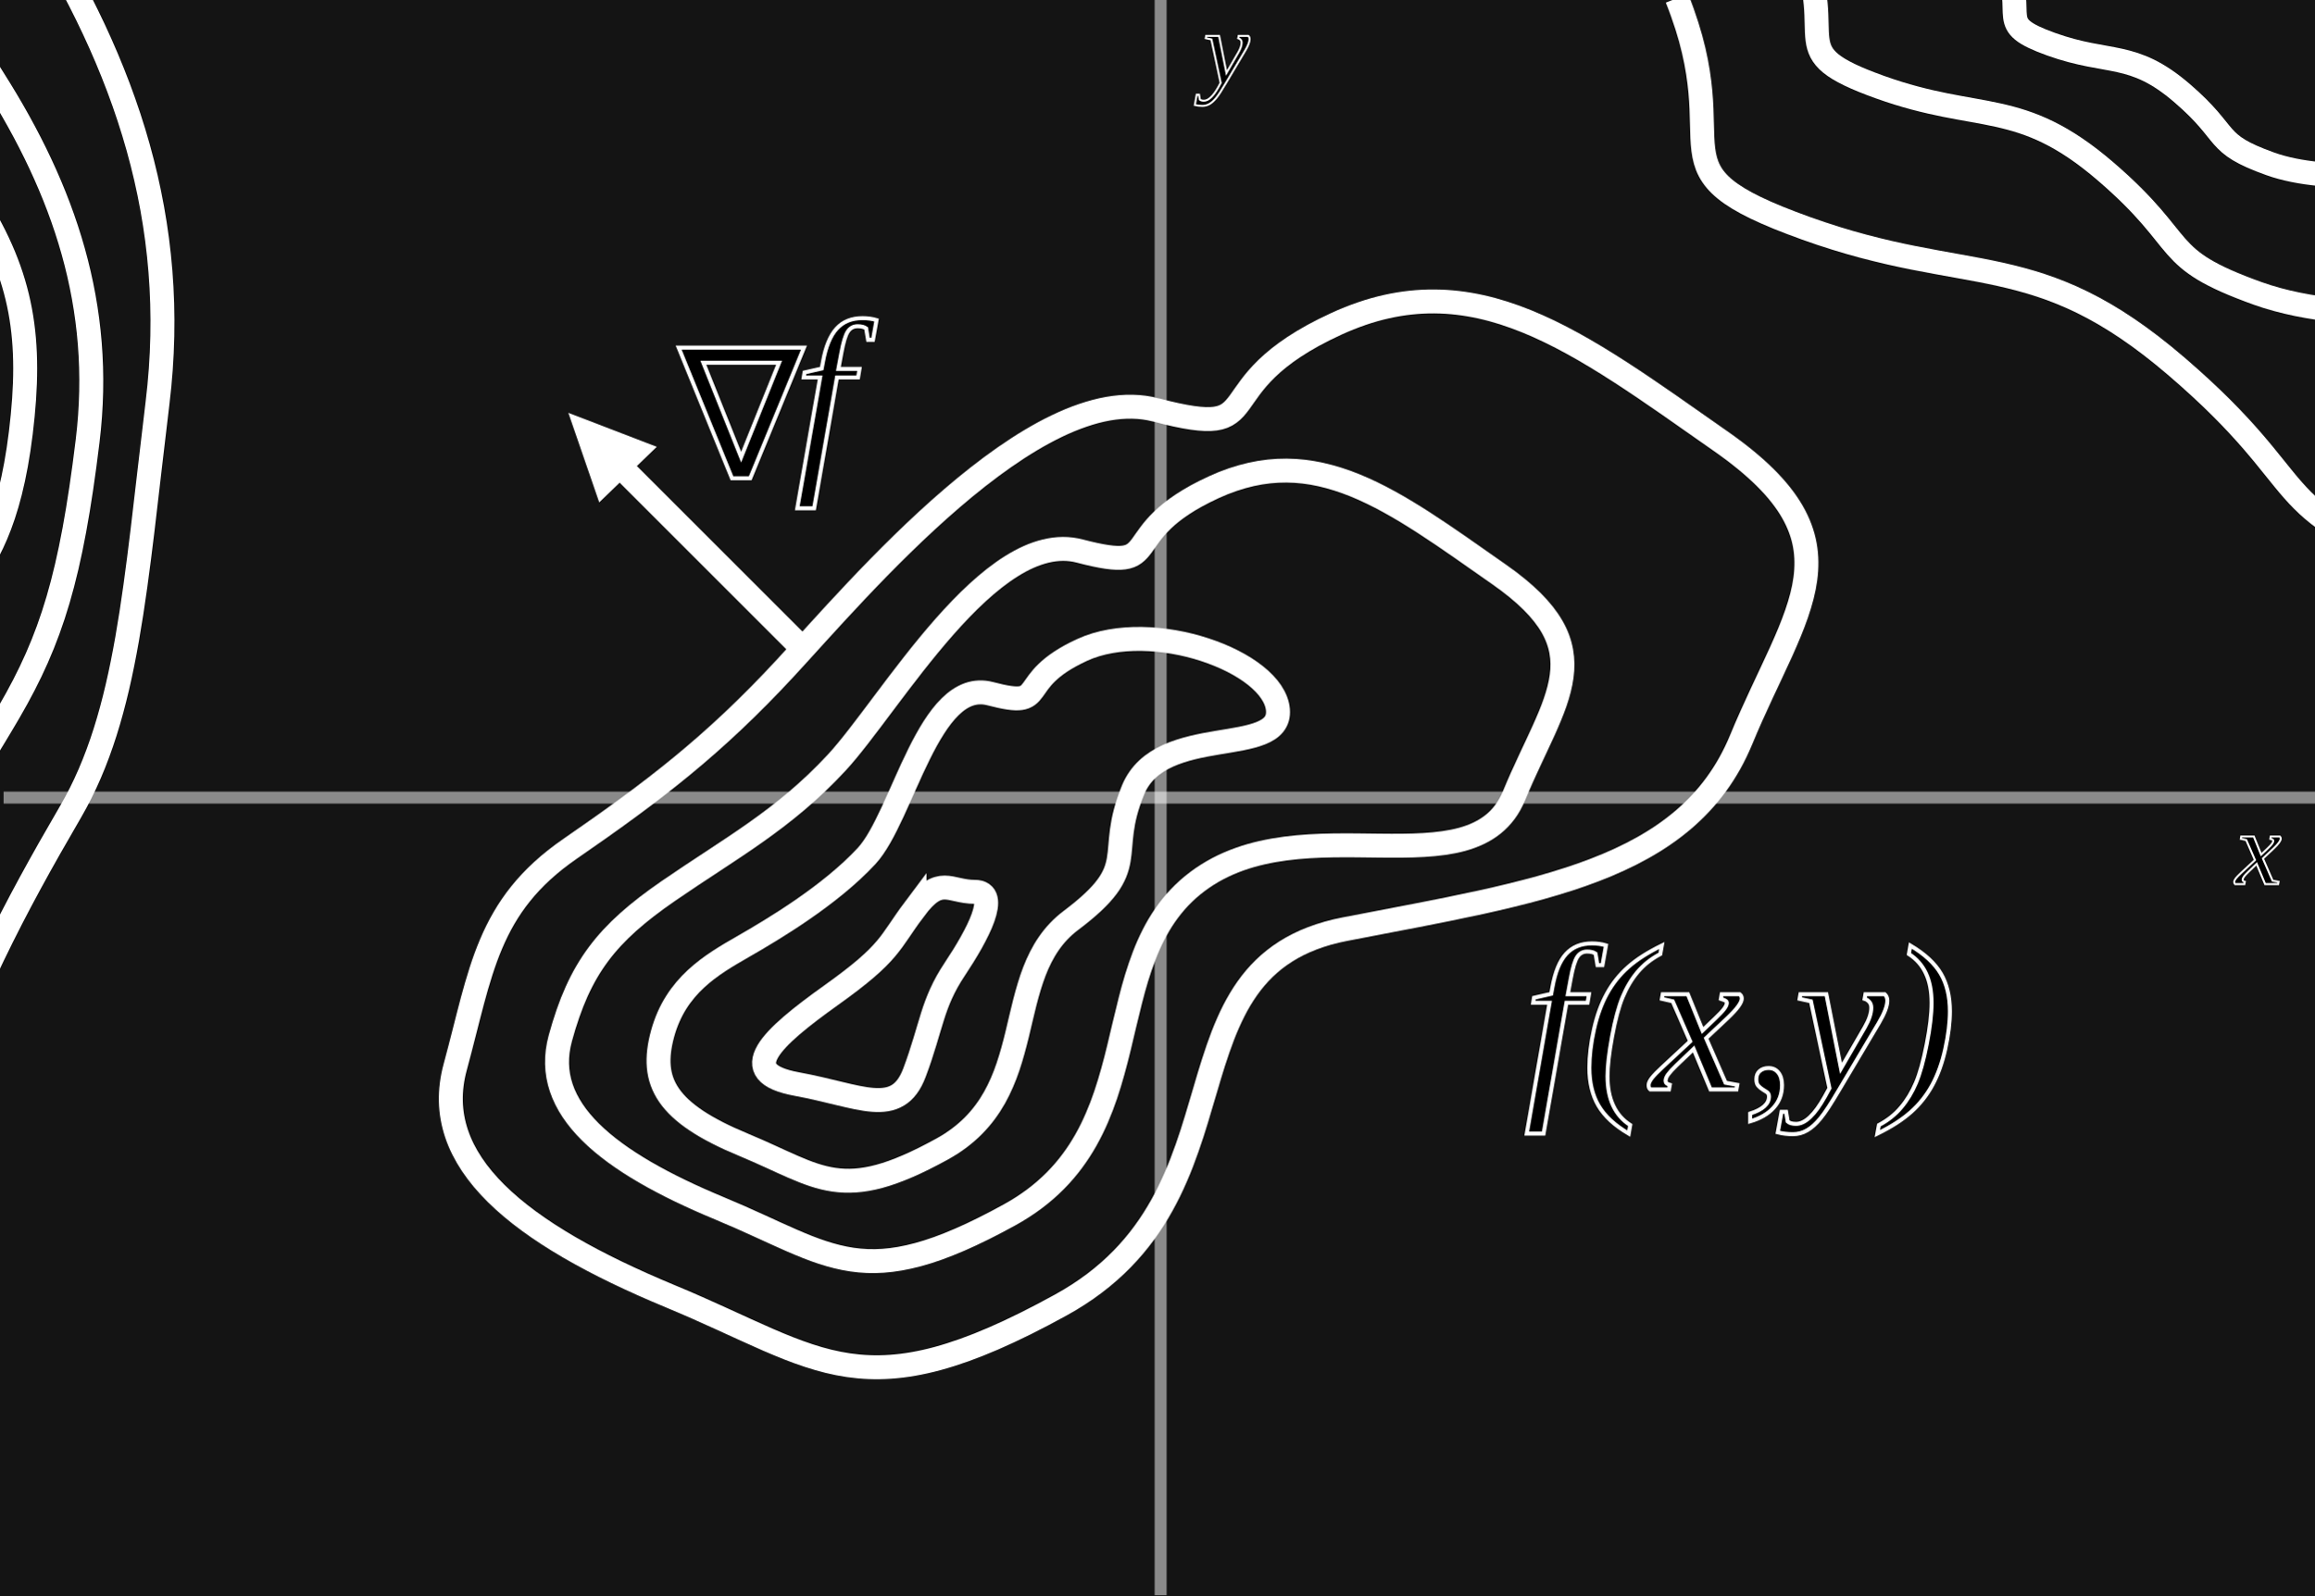
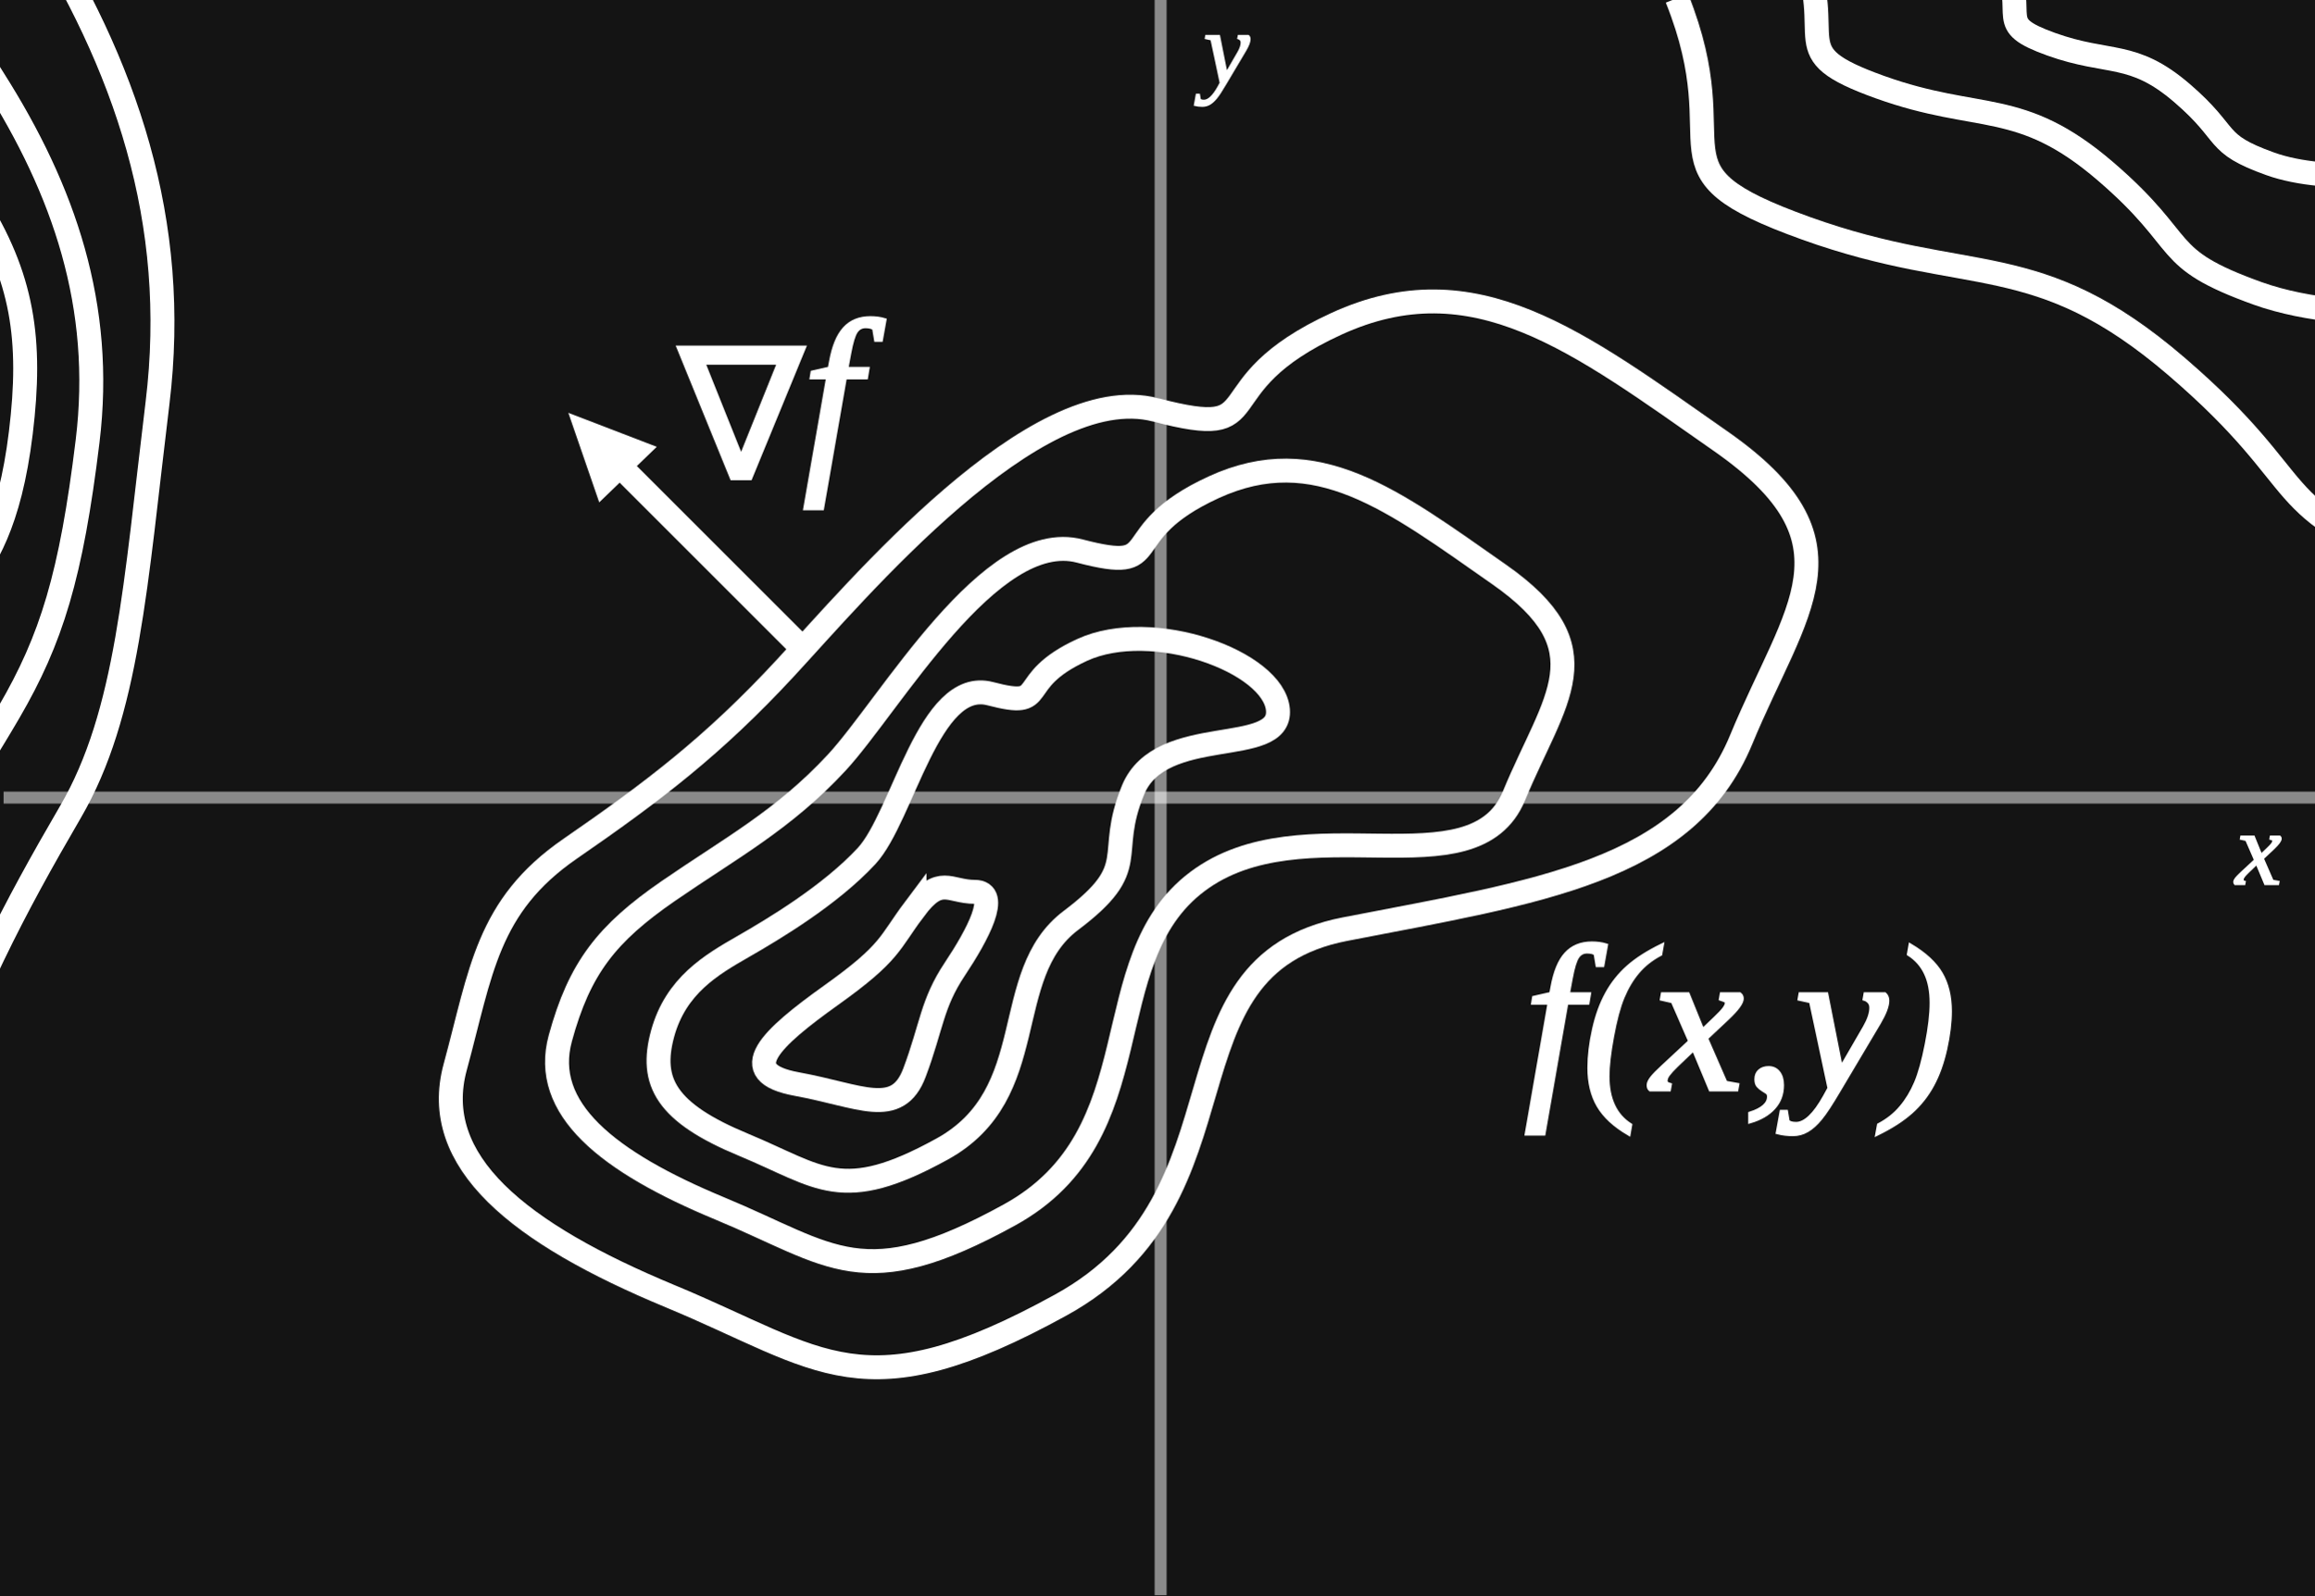
<svg xmlns="http://www.w3.org/2000/svg" width="580" height="400">
  <defs>
    <filter id="svg_58_blur">
-       <feGaussianBlur stdDeviation="0" in="SourceGraphic" />
+       <feGaussianBlur stdDeviation="0" />
    </filter>
  </defs>
  <g>
-     <rect fill="#141414" id="canvas_background" height="402" width="582" y="-1" x="-1" />
+     <rect x="-1" y="-1" width="582" height="402" id="canvas_background" fill="#141414" />
  </g>
  <g>
-     <line opacity="0.5" stroke-linecap="null" stroke-linejoin="null" id="svg_1" y2="200" x2="580.901" y1="200" x1="0.901" fill-opacity="null" stroke-width="3" stroke="#ffffff" fill="none" />
-     <line opacity="0.5" stroke-linecap="null" stroke-linejoin="null" id="svg_2" y2="400" x2="290.901" y1="-0.865" x1="290.901" stroke-width="3" stroke="#ffffff" fill="none" />
-     <path id="svg_9" d="m25.714,399.887" opacity="0.5" fill-opacity="null" stroke-opacity="null" stroke-width="3" stroke="#000" fill="none" />
-     <text font-style="italic" xml:space="preserve" text-anchor="start" font-family="'Times New Roman', Times, serif" font-size="52" id="svg_18" y="273.18" x="382.093" stroke="#ffffff" fill="#000000">f(x,y)</text>
-     <text font-style="italic" xml:space="preserve" text-anchor="start" font-family="'Times New Roman', Times, serif" font-size="26" id="svg_22" y="221.692" x="560.301" stroke-width="0.5" stroke="#ffffff" fill="#000000">x</text>
-     <text font-style="italic" xml:space="preserve" text-anchor="start" font-family="'Times New Roman', Times, serif" font-size="26" id="svg_23" y="20.94" x="301.654" stroke-width="0.5" stroke="#ffffff" fill="#000000">y</text>
-     <path id="svg_34" d="m82.264,217.018" opacity="0.5" stroke-opacity="null" stroke-width="0" stroke="#ffffff" fill="#ffffff" />
-     <line stroke-linecap="null" stroke-linejoin="null" id="svg_42" y2="285.607" x2="603.93" y1="284.179" x1="603.93" stroke-opacity="null" stroke-width="4" stroke="#ffffff" fill="none" />
-     <path id="svg_46" d="m289.64,102.77c-30.216,-7.914 -74.82,45.324 -92.806,64.748c-17.986,19.424 -33.093,30.935 -53.957,45.324c-20.863,14.388 -22.302,30.935 -28.777,54.676c-6.475,23.741 15.827,41.727 53.957,57.554c38.129,15.827 48.201,29.496 97.841,2.158c49.64,-27.338 23.022,-84.892 71.223,-94.244c48.201,-9.352 85.611,-14.388 99.28,-47.482c13.669,-33.093 30.935,-49.64 -5.036,-74.82c-35.971,-25.18 -61.87,-45.324 -96.403,-29.496c-34.532,15.827 -15.108,29.496 -45.324,21.583z" fill-opacity="null" stroke-opacity="null" stroke-width="6" stroke="#ffffff" fill="none" />
-     <path stroke="#ffffff" id="svg_47" d="m270.628,138.168c-22.411,-5.869 -47.579,38.652 -60.919,53.059c-13.34,14.407 -26.703,21.505 -42.177,32.177c-15.474,10.672 -22.297,19.347 -27.099,36.955c-4.802,17.608 11.739,30.948 40.019,42.687c28.28,11.739 35.75,21.877 72.568,1.601c36.817,-20.276 20.672,-63.683 47.07,-83.569c26.398,-19.886 69.252,2.997 79.39,-21.548c10.138,-24.545 22.944,-36.817 -3.735,-55.493c-26.679,-18.676 -45.888,-33.616 -71.501,-21.877c-25.612,11.739 -11.205,21.877 -33.616,16.008z" fill-opacity="null" stroke-opacity="null" stroke-width="6" fill="none" />
-     <path stroke="#ffffff" id="svg_48" d="m248.19,173.941c-15.373,-4.026 -21.847,30.831 -30.998,40.714c-9.151,9.883 -23.354,18.349 -31.091,22.792c-7.737,4.443 -16.734,9.675 -20.028,21.754c-3.294,12.079 0.858,19.791 20.258,27.844c19.4,8.053 24.524,15.007 49.78,1.098c25.256,-13.909 14.181,-43.685 32.289,-57.327c18.108,-13.642 8.657,-15.929 15.611,-32.767c6.955,-16.837 37.322,-7.99 36.287,-20.082c-1.035,-12.092 -31.479,-23.06 -49.048,-15.007c-17.569,8.053 -7.687,15.007 -23.06,10.981z" fill-opacity="null" stroke-opacity="null" stroke-width="6" fill="none" />
-     <path id="svg_50" d="m229.209,227.95c-6.475,8.633 -5.755,10.791 -20.863,21.583c-15.108,10.791 -24.46,19.424 -8.633,22.302c15.827,2.878 25.18,8.633 29.496,-2.878c4.317,-11.511 4.317,-17.266 10.072,-25.899c5.755,-8.633 11.511,-19.424 5.036,-19.424c-6.475,0 -8.633,-4.317 -15.108,4.317z" fill-opacity="null" stroke-opacity="null" stroke-width="6" stroke="#ffffff" fill="none" />
-     <path stroke="#ffffff" id="svg_51" d="m420.316,-0.453c15.665,39.193 -8.811,42.89 32.309,57.68c41.12,14.79 57.764,4.437 93.009,34.756c35.246,30.319 21.539,35.496 62.659,50.285c41.12,14.79 106.716,5.916 106.128,5.287" fill-opacity="null" stroke-opacity="null" stroke-width="6" fill="none" />
-     <path stroke="#ffffff" id="svg_52" d="m451.516,-13.253c9.529,23.841 -5.36,26.091 19.653,35.087c25.014,8.997 35.138,2.699 56.578,21.142c21.44,18.443 13.102,21.592 38.116,30.589c25.014,8.997 64.916,3.599 64.558,3.216" fill-opacity="null" stroke-opacity="null" stroke-width="6" fill="none" />
-     <path stroke="#ffffff" id="svg_53" d="m502.716,-9.253c5.524,13.82 -3.107,15.124 11.393,20.339c14.5,5.215 20.368,1.565 32.797,12.256c12.428,10.691 7.595,12.516 22.095,17.732c14.5,5.215 37.63,2.086 37.422,1.864" fill-opacity="null" stroke-opacity="null" stroke-width="6" fill="none" />
-     <g filter="url(#svg_58_blur)" stroke="null" transform="rotate(90 -73.57948,185.5194) " id="svg_58">
-       <path stroke="#ffffff" id="svg_54" d="m135.58,195.919c20.748,-19.187 -76.211,-51.203 -111.294,-63.996c-35.083,-12.793 -55.108,-23.267 -79.799,-37.644c-24.691,-14.377 -56.963,-16.253 -102.509,-21.811c-45.546,-5.558 -84.728,7.914 -122.39,31.794c-37.662,23.881 -66.258,29.649 -21.065,63.465c45.193,33.816 162.883,19.789 172.976,51.647c10.093,31.858 13.558,56.457 76.247,67.223c62.69,10.765 92.241,22.927 147.913,0.981c55.672,-21.946 99.715,-37.633 74.546,-60.976c-25.168,-23.343 -55.373,-11.496 -34.624,-30.683z" fill-opacity="null" stroke-opacity="null" stroke-width="6" fill="none" />
-       <path stroke="#ffffff" id="svg_55" d="m69.279,181.549c15.389,-14.231 -67.783,-33.12 -93.804,-42.609c-26.021,-9.489 -37.674,-18.577 -55.987,-29.241c-18.313,-10.663 -34.19,-15.591 -67.971,-19.713c-33.781,-4.122 -62.842,5.87 -90.775,23.581c-27.934,17.712 -49.143,21.99 -15.624,47.071c33.519,25.081 121.604,17.056 156.148,35.343c34.544,18.287 -17.798,44.837 28.698,52.821c46.496,7.984 68.414,17.005 109.705,0.728c41.291,-16.277 73.957,-27.912 55.29,-45.225c-18.667,-17.313 -41.069,-8.526 -25.68,-22.757z" fill-opacity="null" stroke-opacity="null" stroke-width="6" fill="none" />
-       <path stroke="#ffffff" id="svg_56" d="m2.831,164.933c10.556,-9.762 -56.837,-15.952 -74.687,-22.461c-17.85,-6.509 -32.047,-16.221 -39.449,-21.502c-7.401,-5.281 -16.137,-11.426 -39.31,-14.253c-23.173,-2.828 -39.043,-0.567 -58.205,11.583c-19.162,12.15 -33.711,15.085 -10.718,32.29c22.994,17.205 83.418,11.7 107.114,24.244c23.697,12.544 29.818,6.532 61.714,12.009c31.895,5.477 9.286,24.71 33.228,24.725c23.942,0.015 50.733,-19.147 37.928,-31.023c-12.805,-11.876 -28.173,-5.849 -17.616,-15.611z" fill-opacity="null" stroke-opacity="null" stroke-width="6" fill="none" />
-       <path stroke="#ffffff" id="svg_57" d="m-100.049,149.526c-15.854,-4.699 -20.219,-4.354 -38.83,-14.786c-18.611,-10.432 -33.97,-17.001 -42.347,-6.879c-8.377,10.123 -21.296,15.874 0.584,19.333c21.88,3.46 33.192,3.787 49.169,8.018c15.977,4.231 36.196,8.585 37.31,4.377c1.113,-4.208 9.968,-5.365 -5.886,-10.064z" fill-opacity="null" stroke-opacity="null" stroke-width="6" fill="none" />
+     <line fill="none" stroke="#ffffff" stroke-width="3" fill-opacity="null" x1="0.901" y1="200" x2="580.901" y2="200" id="svg_1" stroke-linejoin="null" stroke-linecap="null" opacity="0.5" />
+     <line fill="none" stroke="#ffffff" stroke-width="3" x1="290.901" y1="-0.865" x2="290.901" y2="400" id="svg_2" stroke-linejoin="null" stroke-linecap="null" opacity="0.5" />
+     <path fill="none" stroke="#000" stroke-width="3" stroke-opacity="null" fill-opacity="null" opacity="0.5" d="m25.714,399.887" id="svg_9" />
+     <text fill="#ffffff" stroke="#ffffff" x="382.093" y="273.18" id="svg_18" font-size="52" font-family="'Times New Roman', Times, serif" text-anchor="start" xml:space="preserve" font-style="italic">f(x,y)</text>
+     <text fill="#ffffff" stroke="#ffffff" stroke-width="0.5" x="560.301" y="221.692" id="svg_22" font-size="26" font-family="'Times New Roman', Times, serif" text-anchor="start" xml:space="preserve" font-style="italic">x</text>
+     <text fill="#ffffff" stroke="#ffffff" stroke-width="0.5" x="301.654" y="20.94" id="svg_23" font-size="26" font-family="'Times New Roman', Times, serif" text-anchor="start" xml:space="preserve" font-style="italic">y</text>
+     <path fill="#ffffff" stroke="#ffffff" stroke-width="0" stroke-opacity="null" opacity="0.5" d="m82.264,217.018" id="svg_34" />
+     <line fill="none" stroke="#ffffff" stroke-width="4" stroke-opacity="null" x1="603.93" y1="284.179" x2="603.93" y2="285.607" id="svg_42" stroke-linejoin="null" stroke-linecap="null" />
+     <path fill="none" stroke="#ffffff" stroke-width="6" stroke-opacity="null" fill-opacity="null" d="m289.64,102.77c-30.216,-7.914 -74.82,45.324 -92.806,64.748c-17.986,19.424 -33.093,30.935 -53.957,45.324c-20.863,14.388 -22.302,30.935 -28.777,54.676c-6.475,23.741 15.827,41.727 53.957,57.554c38.129,15.827 48.201,29.496 97.841,2.158c49.64,-27.338 23.022,-84.892 71.223,-94.244c48.201,-9.352 85.611,-14.388 99.28,-47.482c13.669,-33.093 30.935,-49.64 -5.036,-74.82c-35.971,-25.18 -61.87,-45.324 -96.403,-29.496c-34.532,15.827 -15.108,29.496 -45.324,21.583z" id="svg_46" />
+     <path fill="none" stroke-width="6" stroke-opacity="null" fill-opacity="null" d="m270.628,138.168c-22.411,-5.869 -47.579,38.652 -60.919,53.059c-13.34,14.407 -26.703,21.505 -42.177,32.177c-15.474,10.672 -22.297,19.347 -27.099,36.955c-4.802,17.608 11.739,30.948 40.019,42.687c28.28,11.739 35.75,21.877 72.568,1.601c36.817,-20.276 20.672,-63.683 47.07,-83.569c26.398,-19.886 69.252,2.997 79.39,-21.548c10.138,-24.545 22.944,-36.817 -3.735,-55.493c-26.679,-18.676 -45.888,-33.616 -71.501,-21.877c-25.612,11.739 -11.205,21.877 -33.616,16.008z" id="svg_47" stroke="#ffffff" />
+     <path fill="none" stroke-width="6" stroke-opacity="null" fill-opacity="null" d="m248.19,173.941c-15.373,-4.026 -21.847,30.831 -30.998,40.714c-9.151,9.883 -23.354,18.349 -31.091,22.792c-7.737,4.443 -16.734,9.675 -20.028,21.754c-3.294,12.079 0.858,19.791 20.258,27.844c19.4,8.053 24.524,15.007 49.78,1.098c25.256,-13.909 14.181,-43.685 32.289,-57.327c18.108,-13.642 8.657,-15.929 15.611,-32.767c6.955,-16.837 37.322,-7.99 36.287,-20.082c-1.035,-12.092 -31.479,-23.06 -49.048,-15.007c-17.569,8.053 -7.687,15.007 -23.06,10.981z" id="svg_48" stroke="#ffffff" />
+     <path fill="none" stroke="#ffffff" stroke-width="6" stroke-opacity="null" fill-opacity="null" d="m229.209,227.95c-6.475,8.633 -5.755,10.791 -20.863,21.583c-15.108,10.791 -24.46,19.424 -8.633,22.302c15.827,2.878 25.18,8.633 29.496,-2.878c4.317,-11.511 4.317,-17.266 10.072,-25.899c5.755,-8.633 11.511,-19.424 5.036,-19.424c-6.475,0 -8.633,-4.317 -15.108,4.317z" id="svg_50" />
+     <path fill="none" stroke-width="6" stroke-opacity="null" fill-opacity="null" d="m420.316,-0.453c15.665,39.193 -8.811,42.89 32.309,57.68c41.12,14.79 57.764,4.437 93.009,34.756c35.246,30.319 21.539,35.496 62.659,50.285c41.12,14.79 106.716,5.916 106.128,5.287" id="svg_51" stroke="#ffffff" />
+     <path fill="none" stroke-width="6" stroke-opacity="null" fill-opacity="null" d="m451.516,-13.253c9.529,23.841 -5.36,26.091 19.653,35.087c25.014,8.997 35.138,2.699 56.578,21.142c21.44,18.443 13.102,21.592 38.116,30.589c25.014,8.997 64.916,3.599 64.558,3.216" id="svg_52" stroke="#ffffff" />
+     <path fill="none" stroke-width="6" stroke-opacity="null" fill-opacity="null" d="m502.716,-9.253c5.524,13.82 -3.107,15.124 11.393,20.339c14.5,5.215 20.368,1.565 32.797,12.256c12.428,10.691 7.595,12.516 22.095,17.732c14.5,5.215 37.63,2.086 37.422,1.864" id="svg_53" stroke="#ffffff" />
+     <g id="svg_58" transform="rotate(90 -73.57948,185.5194) " stroke="null" filter="url(#svg_58_blur)">
+       <path fill="none" stroke-width="6" stroke-opacity="null" fill-opacity="null" d="m135.58,195.919c20.748,-19.187 -76.211,-51.203 -111.294,-63.996c-35.083,-12.793 -55.108,-23.267 -79.799,-37.644c-24.691,-14.377 -56.963,-16.253 -102.509,-21.811c-45.546,-5.558 -84.728,7.914 -122.39,31.794c-37.662,23.881 -66.258,29.649 -21.065,63.465c45.193,33.816 162.883,19.789 172.976,51.647c10.093,31.858 13.558,56.457 76.247,67.223c62.69,10.765 92.241,22.927 147.913,0.981c55.672,-21.946 99.715,-37.633 74.546,-60.976c-25.168,-23.343 -55.373,-11.496 -34.624,-30.683l0,0z" id="svg_54" stroke="#ffffff" />
+       <path fill="none" stroke-width="6" stroke-opacity="null" fill-opacity="null" d="m69.279,181.549c15.389,-14.231 -67.783,-33.12 -93.804,-42.609c-26.021,-9.489 -37.674,-18.577 -55.987,-29.241c-18.313,-10.663 -34.19,-15.591 -67.971,-19.713c-33.781,-4.122 -62.842,5.87 -90.775,23.581c-27.934,17.712 -49.143,21.99 -15.624,47.071c33.519,25.081 121.604,17.056 156.148,35.343c34.544,18.287 -17.798,44.837 28.698,52.821c46.496,7.984 68.414,17.005 109.705,0.728c41.291,-16.277 73.957,-27.912 55.29,-45.225c-18.667,-17.313 -41.069,-8.526 -25.68,-22.757z" id="svg_55" stroke="#ffffff" />
+       <path fill="none" stroke-width="6" stroke-opacity="null" fill-opacity="null" d="m2.831,164.933c10.556,-9.762 -56.837,-15.952 -74.687,-22.461c-17.85,-6.509 -32.047,-16.221 -39.449,-21.502c-7.401,-5.281 -16.137,-11.426 -39.31,-14.253c-23.173,-2.828 -39.043,-0.567 -58.205,11.583c-19.162,12.15 -33.711,15.085 -10.718,32.29c22.994,17.205 83.418,11.7 107.114,24.244c23.697,12.544 29.818,6.532 61.714,12.009c31.895,5.477 9.286,24.71 33.228,24.725c23.942,0.015 50.733,-19.147 37.928,-31.023c-12.805,-11.876 -28.173,-5.849 -17.616,-15.611l-0,0z" id="svg_56" stroke="#ffffff" />
+       <path fill="none" stroke-width="6" stroke-opacity="null" fill-opacity="null" d="m-100.049,149.526c-15.854,-4.699 -20.219,-4.354 -38.83,-14.786c-18.611,-10.432 -33.97,-17.001 -42.347,-6.879c-8.377,10.123 -21.296,15.874 0.584,19.333c21.88,3.46 33.192,3.787 49.169,8.018c15.977,4.231 36.196,8.585 37.31,4.377c1.113,-4.208 9.968,-5.365 -5.886,-10.064l0,0z" id="svg_57" stroke="#ffffff" />
    </g>
-     <line stroke-linecap="null" stroke-linejoin="null" id="svg_59" y2="116.264" x2="154.784" y1="162.28" x1="200.8" fill-opacity="null" stroke-opacity="null" stroke-width="6" stroke="#ffffff" fill="none" />
-     <path stroke="#ffffff" transform="rotate(-44 151.349,112.7343) " id="svg_61" d="m146.028,118.445l5.321,-11.421l5.321,11.421l-10.642,0z" stroke-opacity="null" stroke-width="6" fill="#ffffff" />
-     <text font-style="normal" xml:space="preserve" text-anchor="start" font-family="'Times New Roman', Times, serif" font-size="52" id="svg_62" y="119.925" x="168.483" stroke="#ffffff" fill="#000000">∇</text>
-     <text font-style="italic" xml:space="preserve" text-anchor="start" font-family="'Times New Roman', Times, serif" font-size="52" id="svg_63" y="116.375" x="199.252" stroke="#ffffff" fill="#000000">f</text>
+     <line fill="none" stroke="#ffffff" stroke-width="6" stroke-opacity="null" fill-opacity="null" x1="200.8" y1="162.28" x2="154.784" y2="116.264" id="svg_59" stroke-linejoin="null" stroke-linecap="null" />
+     <path fill="#ffffff" stroke-width="6" stroke-opacity="null" d="m146.028,118.445l5.321,-11.421l5.321,11.421l-10.642,0z" id="svg_61" transform="rotate(-44 151.349,112.7343) " stroke="#ffffff" />
+     <text fill="#ffffff" stroke="#ffffff" x="168.483" y="119.925" id="svg_62" font-size="52" font-family="'Times New Roman', Times, serif" text-anchor="start" xml:space="preserve" font-style="normal">∇</text>
+     <text fill="#ffffff" stroke="#ffffff" x="201.252" y="116.375" id="svg_63" font-size="52" font-family="'Times New Roman', Times, serif" text-anchor="start" xml:space="preserve" font-style="italic">f</text>
  </g>
</svg>
